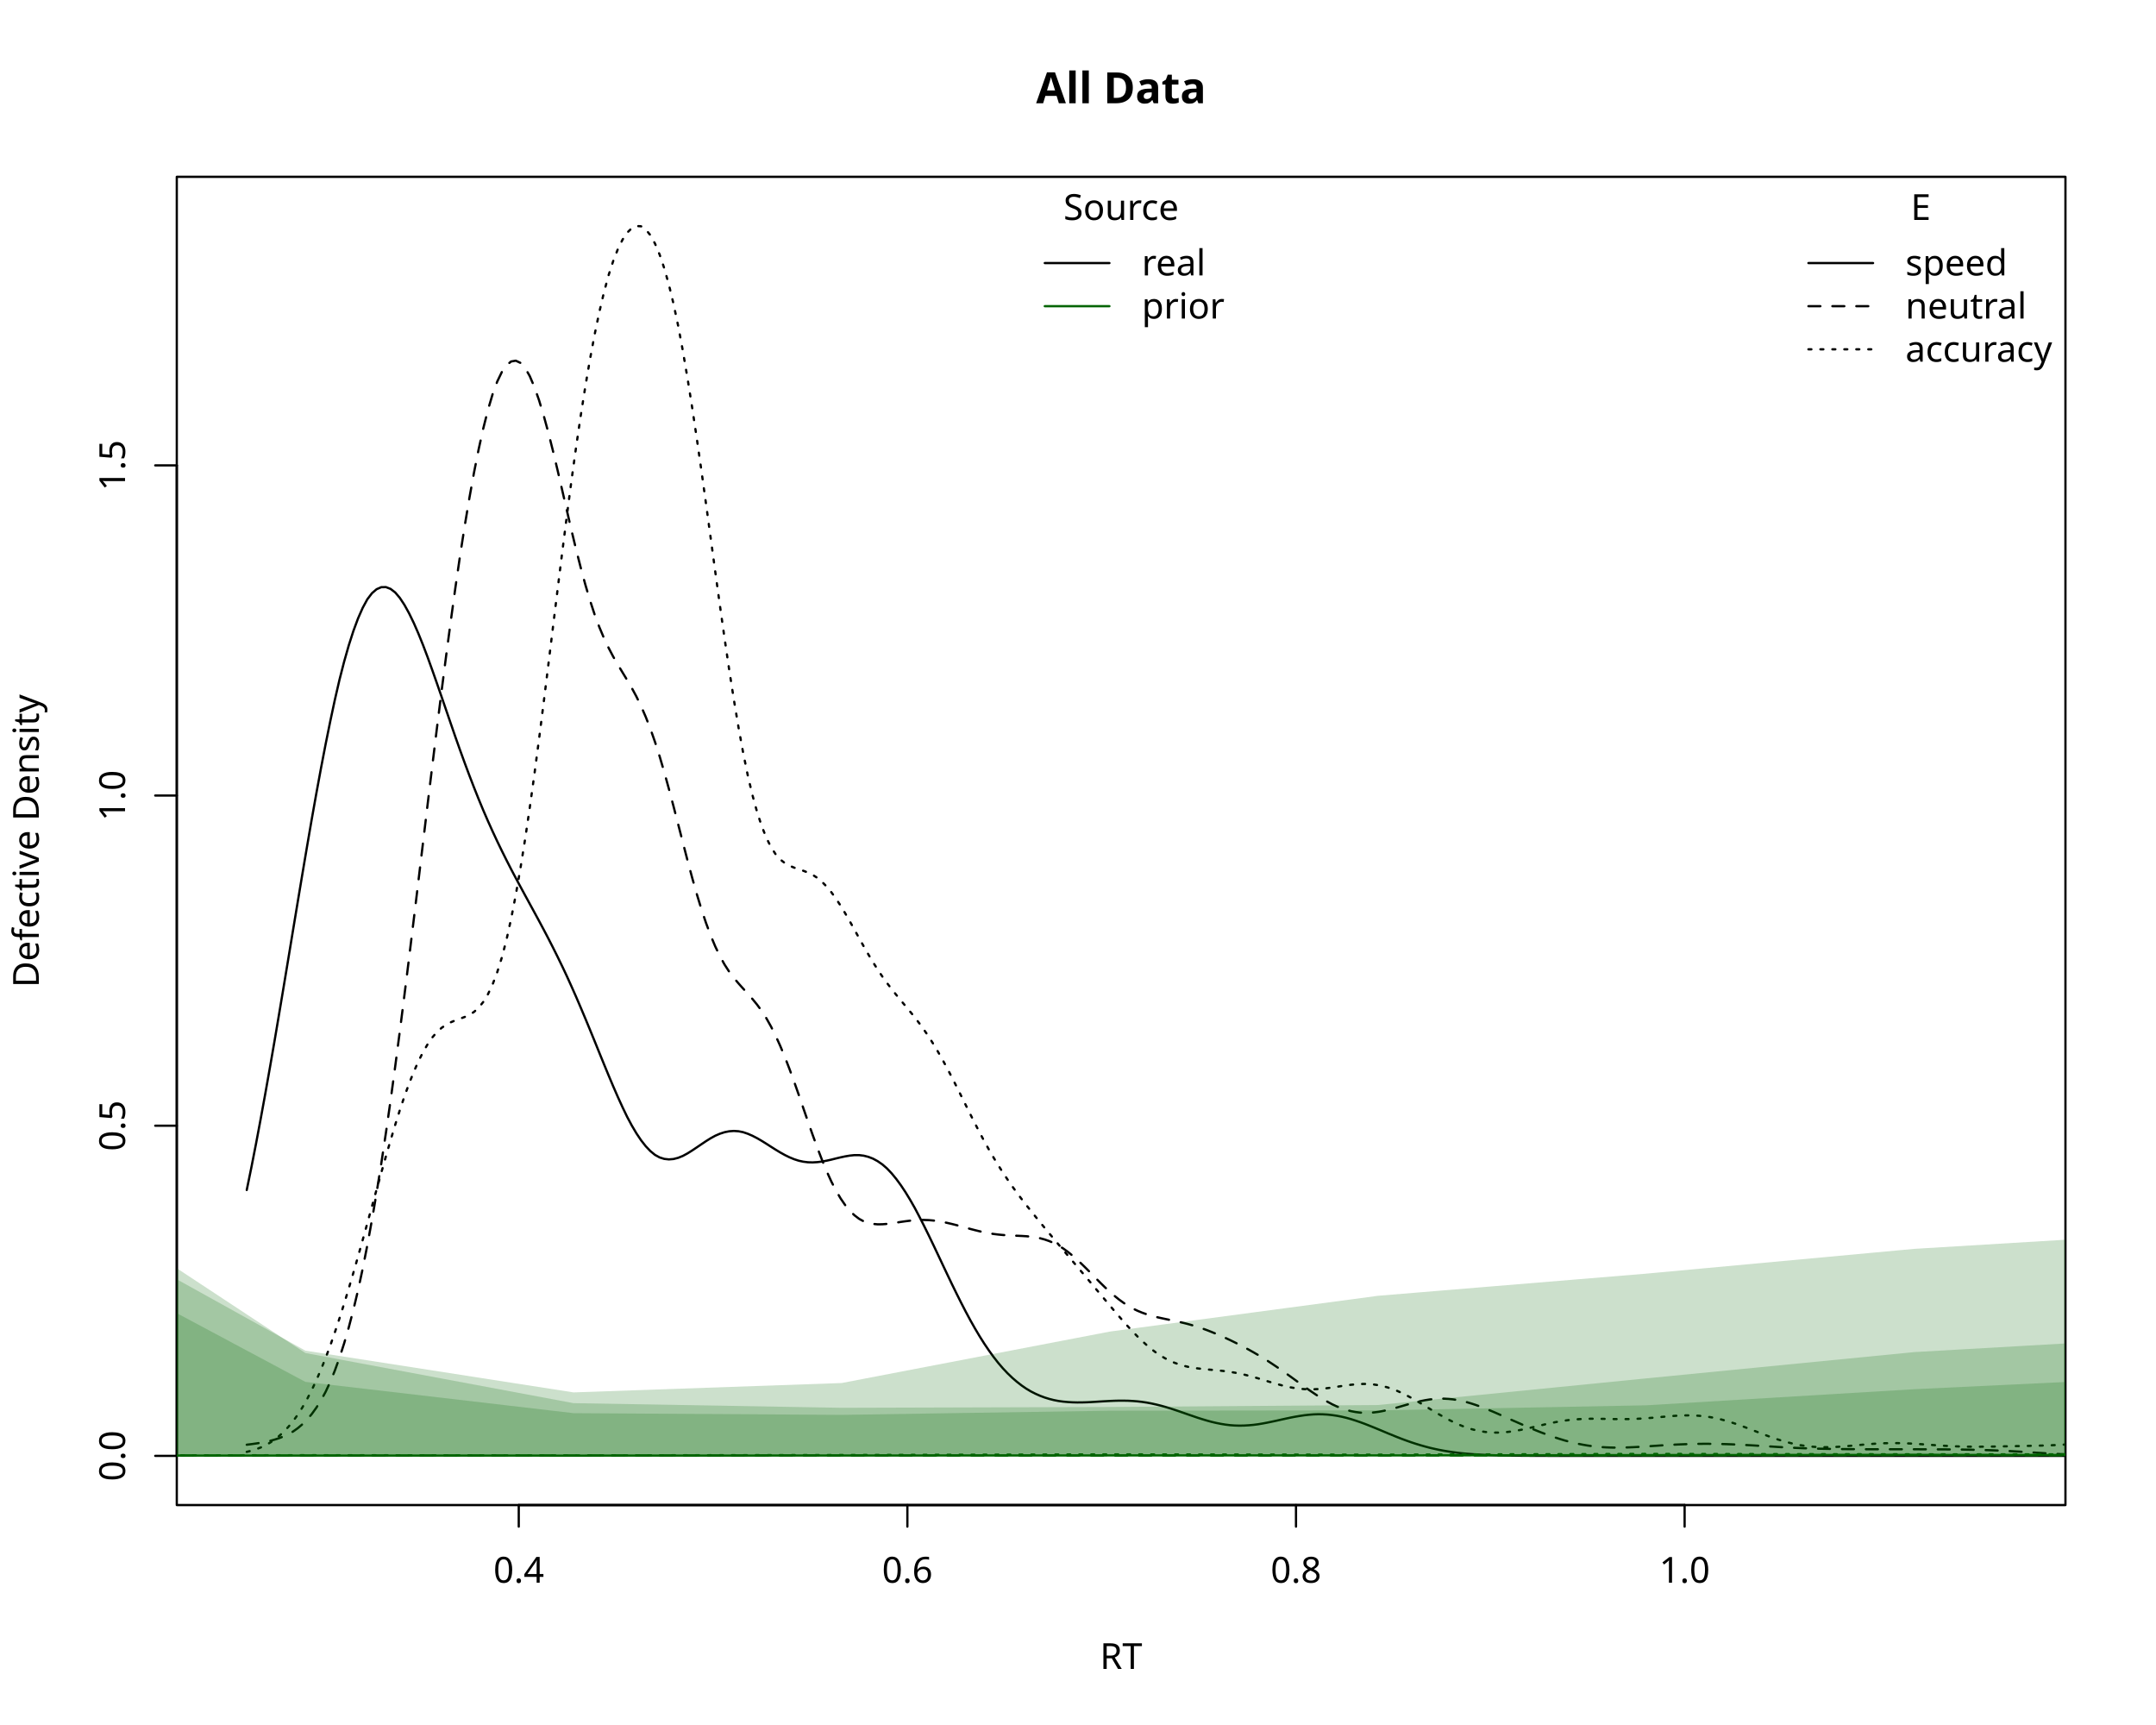
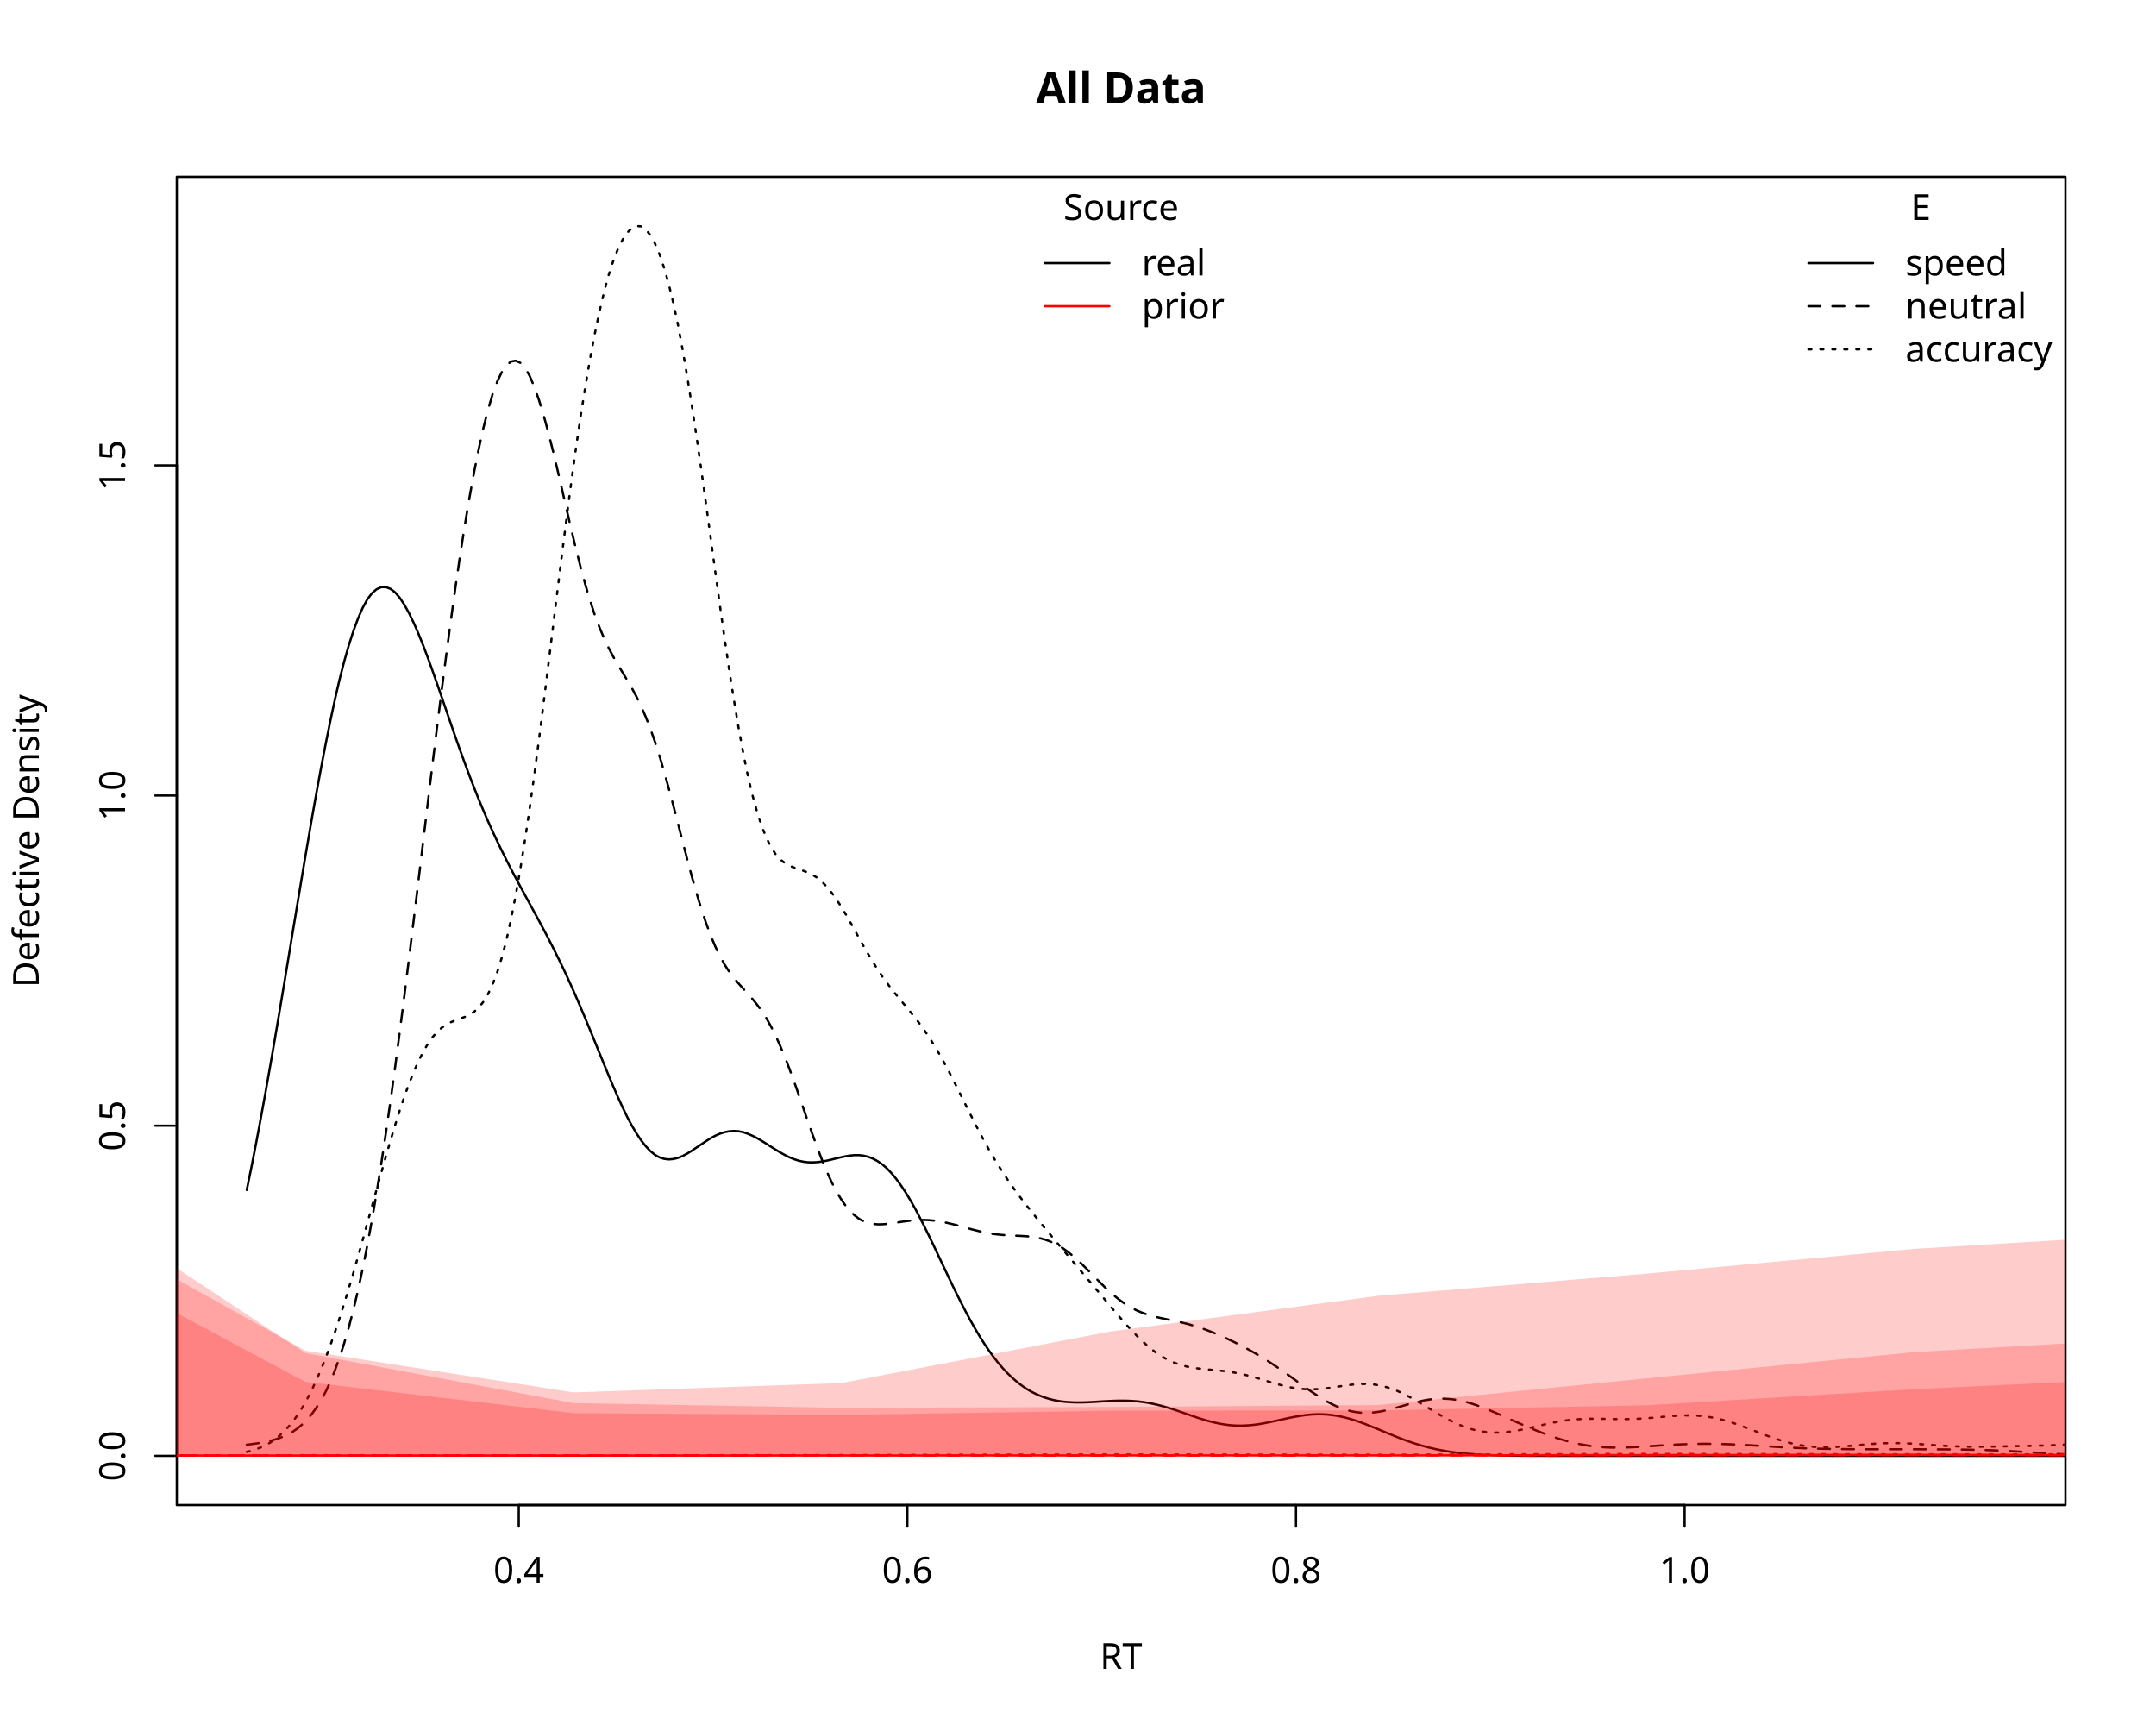
<svg xmlns="http://www.w3.org/2000/svg" class="svglite" data-engine-version="2.0" width="720.00pt" height="576.00pt" viewBox="0 0 720.00 576.00">
  <defs>
    <style type="text/css">
    .svglite line, .svglite polyline, .svglite polygon, .svglite path, .svglite rect, .svglite circle {
      fill: none;
      stroke: #000000;
      stroke-linecap: round;
      stroke-linejoin: round;
      stroke-miterlimit: 10.00;
    }
  </style>
  </defs>
  <rect width="100%" height="100%" style="stroke: none; fill: #FFFFFF;" />
  <defs>
    <clipPath id="cpMC4wMHw3MjAuMDB8MC4wMHw1NzYuMDA=">
      <rect x="0.00" y="0.00" width="720.00" height="576.00" />
    </clipPath>
  </defs>
  <g clip-path="url(#cpMC4wMHw3MjAuMDB8MC4wMHw1NzYuMDA=)">
    <line x1="173.24" y1="502.56" x2="562.58" y2="502.56" style="stroke-width: 0.75;" />
    <line x1="173.24" y1="502.56" x2="173.24" y2="509.76" style="stroke-width: 0.75;" />
    <line x1="303.02" y1="502.56" x2="303.02" y2="509.76" style="stroke-width: 0.75;" />
    <line x1="432.80" y1="502.56" x2="432.80" y2="509.76" style="stroke-width: 0.75;" />
    <line x1="562.58" y1="502.56" x2="562.58" y2="509.76" style="stroke-width: 0.75;" />
    <text x="173.24" y="528.48" text-anchor="middle" style="font-size: 12.00px; font-family: sans;" textLength="16.68px" lengthAdjust="spacingAndGlyphs">0.4</text>
    <text x="303.02" y="528.48" text-anchor="middle" style="font-size: 12.00px; font-family: sans;" textLength="16.68px" lengthAdjust="spacingAndGlyphs">0.6</text>
    <text x="432.80" y="528.48" text-anchor="middle" style="font-size: 12.00px; font-family: sans;" textLength="16.68px" lengthAdjust="spacingAndGlyphs">0.8</text>
    <text x="562.58" y="528.48" text-anchor="middle" style="font-size: 12.00px; font-family: sans;" textLength="16.68px" lengthAdjust="spacingAndGlyphs">1.0</text>
    <line x1="59.04" y1="486.13" x2="59.04" y2="155.40" style="stroke-width: 0.75;" />
    <line x1="59.04" y1="486.13" x2="51.84" y2="486.13" style="stroke-width: 0.75;" />
    <line x1="59.04" y1="375.89" x2="51.84" y2="375.89" style="stroke-width: 0.75;" />
    <line x1="59.04" y1="265.64" x2="51.84" y2="265.64" style="stroke-width: 0.75;" />
    <line x1="59.04" y1="155.40" x2="51.84" y2="155.40" style="stroke-width: 0.75;" />
    <text transform="translate(41.76,486.13) rotate(-90)" text-anchor="middle" style="font-size: 12.00px; font-family: sans;" textLength="16.68px" lengthAdjust="spacingAndGlyphs">0.0</text>
    <text transform="translate(41.76,375.89) rotate(-90)" text-anchor="middle" style="font-size: 12.00px; font-family: sans;" textLength="16.68px" lengthAdjust="spacingAndGlyphs">0.5</text>
    <text transform="translate(41.76,265.64) rotate(-90)" text-anchor="middle" style="font-size: 12.00px; font-family: sans;" textLength="16.68px" lengthAdjust="spacingAndGlyphs">1.0</text>
    <text transform="translate(41.76,155.40) rotate(-90)" text-anchor="middle" style="font-size: 12.00px; font-family: sans;" textLength="16.68px" lengthAdjust="spacingAndGlyphs">1.5</text>
    <polygon points="59.04,502.56 689.76,502.56 689.76,59.04 59.04,59.04 " style="stroke-width: 0.75; fill: none;" />
    <text x="374.40" y="34.48" text-anchor="middle" style="font-size: 14.40px; font-weight: bold; font-family: sans;" textLength="50.42px" lengthAdjust="spacingAndGlyphs">All Data</text>
    <text x="374.40" y="557.28" text-anchor="middle" style="font-size: 12.00px; font-family: sans;" textLength="16.00px" lengthAdjust="spacingAndGlyphs">RT</text>
    <text transform="translate(12.96,280.80) rotate(-90)" text-anchor="middle" style="font-size: 12.00px; font-family: sans;" textLength="93.39px" lengthAdjust="spacingAndGlyphs">Defective Density</text>
  </g>
  <defs>
    <clipPath id="cpNTkuMDR8Njg5Ljc2fDU5LjA0fDUwMi41Ng==">
      <rect x="59.04" y="59.04" width="630.72" height="443.52" />
    </clipPath>
  </defs>
  <g clip-path="url(#cpNTkuMDR8Njg5Ljc2fDU5LjA0fDUwMi41Ng==)">
    <polyline points="82.40,397.36 83.95,389.80 85.50,381.88 87.05,373.64 88.60,365.15 90.15,356.42 91.70,347.49 93.24,338.38 94.79,329.13 96.34,319.79 97.89,310.42 99.44,301.08 100.99,291.79 102.54,282.63 104.09,273.64 105.64,264.94 107.19,256.54 108.74,248.49 110.29,240.84 111.83,233.65 113.38,226.94 114.93,220.91 116.48,215.47 118.03,210.65 119.58,206.47 121.13,202.95 122.68,200.10 124.23,198.07 125.78,196.74 127.33,196.07 128.88,196.04 130.43,196.64 131.97,197.82 133.52,199.64 135.07,201.99 136.62,204.80 138.17,207.99 139.72,211.54 141.27,215.38 142.82,219.48 144.37,223.78 145.92,228.19 147.47,232.67 149.02,237.19 150.57,241.70 152.11,246.17 153.66,250.54 155.21,254.81 156.76,258.96 158.31,262.98 159.86,266.87 161.41,270.61 162.96,274.18 164.51,277.62 166.06,280.94 167.61,284.14 169.16,287.25 170.70,290.26 172.25,293.20 173.80,296.08 175.35,298.94 176.90,301.78 178.45,304.62 180.00,307.48 181.55,310.38 183.10,313.33 184.65,316.36 186.20,319.47 187.75,322.66 189.30,325.95 190.84,329.35 192.39,332.85 193.94,336.46 195.49,340.14 197.04,343.89 198.59,347.68 200.14,351.51 201.69,355.32 203.24,359.08 204.79,362.76 206.34,366.31 207.89,369.71 209.43,372.91 210.98,375.81 212.53,378.43 214.08,380.74 215.63,382.72 217.18,384.35 218.73,385.63 220.28,386.48 221.83,386.97 223.38,387.14 224.93,387.01 226.48,386.61 228.03,385.98 229.57,385.15 231.12,384.18 232.67,383.14 234.22,382.09 235.77,381.05 237.32,380.08 238.87,379.23 240.42,378.56 241.97,378.06 243.52,377.75 245.07,377.64 246.62,377.74 248.17,378.05 249.71,378.57 251.26,379.24 252.81,380.04 254.36,380.94 255.91,381.90 257.46,382.90 259.01,383.88 260.56,384.82 262.11,385.68 263.66,386.44 265.21,387.08 266.76,387.58 268.30,387.91 269.85,388.10 271.40,388.14 272.95,388.05 274.50,387.86 276.05,387.57 277.60,387.22 279.15,386.83 280.70,386.46 282.25,386.13 283.80,385.87 285.35,385.71 286.90,385.71 288.44,385.90 289.99,386.29 291.54,386.89 293.09,387.73 294.64,388.80 296.19,390.14 297.74,391.77 299.29,393.65 300.84,395.76 302.39,398.09 303.94,400.63 305.49,403.35 307.03,406.27 308.58,409.31 310.13,412.45 311.68,415.67 313.23,418.94 314.78,422.23 316.33,425.51 317.88,428.75 319.43,431.92 320.98,435.02 322.53,438.02 324.08,440.91 325.63,443.65 327.17,446.24 328.72,448.69 330.27,450.98 331.82,453.12 333.37,455.10 334.92,456.91 336.47,458.55 338.02,460.04 339.57,461.38 341.12,462.59 342.67,463.66 344.22,464.59 345.77,465.38 347.31,466.06 348.86,466.64 350.41,467.12 351.96,467.51 353.51,467.81 355.06,468.02 356.61,468.16 358.16,468.25 359.71,468.29 361.26,468.28 362.81,468.24 364.36,468.17 365.90,468.08 367.45,467.98 369.00,467.89 370.55,467.81 372.10,467.74 373.65,467.70 375.20,467.70 376.75,467.73 378.30,467.81 379.85,467.93 381.40,468.11 382.95,468.34 384.50,468.63 386.04,468.97 387.59,469.35 389.14,469.78 390.69,470.25 392.24,470.75 393.79,471.27 395.34,471.81 396.89,472.35 398.44,472.88 399.99,473.41 401.54,473.90 403.09,474.36 404.63,474.78 406.18,475.14 407.73,475.45 409.28,475.70 410.83,475.89 412.38,476.00 413.93,476.04 415.48,476.01 417.03,475.92 418.58,475.78 420.13,475.58 421.68,475.32 423.23,475.03 424.77,474.71 426.32,474.38 427.87,474.03 429.42,473.69 430.97,473.36 432.52,473.06 434.07,472.80 435.62,472.57 437.17,472.40 438.72,472.28 440.27,472.23 441.82,472.26 443.37,472.35 444.91,472.52 446.46,472.75 448.01,473.05 449.56,473.42 451.11,473.85 452.66,474.34 454.21,474.87 455.76,475.44 457.31,476.05 458.86,476.67 460.41,477.31 461.96,477.96 463.50,478.61 465.05,479.24 466.60,479.87 468.15,480.47 469.70,481.04 471.25,481.59 472.80,482.10 474.35,482.57 475.90,483.01 477.45,483.42 479.00,483.78 480.55,484.11 482.10,484.40 483.64,484.66 485.19,484.89 486.74,485.10 488.29,485.27 489.84,485.42 491.39,485.54 492.94,485.65 494.49,485.74 496.04,485.82 497.59,485.88 499.14,485.93 500.69,485.97 502.23,486.01 503.78,486.04 505.33,486.06 506.88,486.08 508.43,486.09 509.98,486.10 511.53,486.11 513.08,486.11 514.63,486.12 516.18,486.12 517.73,486.13 519.28,486.13 520.83,486.13 522.37,486.13 523.92,486.13 525.47,486.13 527.02,486.13 528.57,486.13 530.12,486.13 531.67,486.13 533.22,486.13 534.77,486.13 536.32,486.13 537.87,486.13 539.42,486.13 540.97,486.13 542.51,486.13 544.06,486.13 545.61,486.13 547.16,486.13 548.71,486.13 550.26,486.13 551.81,486.13 553.36,486.13 554.91,486.13 556.46,486.13 558.01,486.13 559.56,486.13 561.10,486.13 562.65,486.13 564.20,486.13 565.75,486.13 567.30,486.13 568.85,486.13 570.40,486.13 571.95,486.13 573.50,486.13 575.05,486.13 576.60,486.13 578.15,486.13 579.70,486.13 581.24,486.13 582.79,486.13 584.34,486.13 585.89,486.13 587.44,486.13 588.99,486.13 590.54,486.13 592.09,486.13 593.64,486.13 595.19,486.13 596.74,486.13 598.29,486.13 599.83,486.13 601.38,486.13 602.93,486.13 604.48,486.13 606.03,486.13 607.58,486.13 609.13,486.13 610.68,486.13 612.23,486.13 613.78,486.13 615.33,486.13 616.88,486.13 618.43,486.13 619.97,486.13 621.52,486.13 623.07,486.13 624.62,486.13 626.17,486.13 627.72,486.13 629.27,486.13 630.82,486.13 632.37,486.13 633.92,486.13 635.47,486.13 637.02,486.13 638.57,486.13 640.11,486.13 641.66,486.13 643.21,486.13 644.76,486.13 646.31,486.13 647.86,486.13 649.41,486.13 650.96,486.13 652.51,486.13 654.06,486.13 655.61,486.13 657.16,486.13 658.70,486.13 660.25,486.13 661.80,486.13 663.35,486.13 664.90,486.13 666.45,486.13 668.00,486.13 669.55,486.13 671.10,486.13 672.65,486.13 674.20,486.13 675.75,486.13 677.30,486.13 678.84,486.13 680.39,486.13 681.94,486.13 683.49,486.13 685.04,486.13 686.59,486.13 688.14,486.13 689.69,486.13 691.24,486.13 692.79,486.13 694.34,486.13 695.89,486.13 697.43,486.13 698.98,486.13 700.53,486.13 702.08,486.13 703.63,486.13 705.18,486.13 706.73,486.13 708.28,486.13 709.83,486.13 711.38,486.13 712.93,486.13 714.48,486.13 716.03,486.13 717.57,486.13 719.12,486.13 720.67,486.13 722.22,486.13 723.77,486.13 725.32,486.13 726.87,486.13 728.42,486.13 729.97,486.13 731.52,486.13 733.07,486.13 734.62,486.13 736.17,486.13 737.71,486.13 739.26,486.13 740.81,486.13 742.36,486.13 743.91,486.13 745.46,486.13 747.01,486.13 748.56,486.13 750.11,486.13 751.66,486.13 753.21,486.13 754.76,486.13 756.30,486.13 757.85,486.13 759.40,486.13 760.95,486.13 762.50,486.13 764.05,486.13 765.60,486.13 767.15,486.13 768.70,486.13 770.25,486.13 771.80,486.13 773.35,486.13 774.90,486.13 776.44,486.13 777.99,486.13 779.54,486.13 781.09,486.13 782.64,486.13 784.19,486.13 785.74,486.13 787.29,486.13 788.84,486.13 790.39,486.13 791.94,486.13 793.49,486.13 795.03,486.13 796.58,486.13 798.13,486.13 799.68,486.13 801.23,486.13 802.78,486.13 804.33,486.13 805.88,486.13 807.43,486.13 808.98,486.13 810.53,486.13 812.08,486.13 813.63,486.13 815.17,486.13 816.72,486.13 818.27,486.13 819.82,486.13 821.37,486.13 822.92,486.13 824.47,486.13 826.02,486.13 827.57,486.13 829.12,486.13 830.67,486.13 832.22,486.13 833.77,486.13 835.31,486.13 836.86,486.13 838.41,486.13 839.96,486.13 841.51,486.13 843.06,486.13 844.61,486.13 846.16,486.13 847.71,486.13 849.26,486.13 850.81,486.13 852.36,486.13 853.90,486.13 855.45,486.13 857.00,486.13 858.55,486.13 860.10,486.13 861.65,486.13 863.20,486.13 864.75,486.13 866.30,486.13 867.85,486.13 869.40,486.13 870.95,486.13 872.50,486.13 874.04,486.13 " style="stroke-width: 0.75;" />
    <polyline points="82.40,482.41 83.95,482.22 85.50,482.00 87.05,481.76 88.60,481.47 90.15,481.13 91.70,480.71 93.24,480.21 94.79,479.61 96.34,478.87 97.89,477.99 99.44,476.89 100.99,475.58 102.54,474.02 104.09,472.20 105.64,470.06 107.19,467.59 108.74,464.75 110.29,461.42 111.83,457.63 113.38,453.35 114.93,448.55 116.48,443.20 118.03,437.28 119.58,430.77 121.13,423.58 122.68,415.72 124.23,407.25 125.78,398.17 127.33,388.49 128.88,378.25 130.43,367.47 131.97,356.15 133.52,344.37 135.07,332.21 136.62,319.77 138.17,307.09 139.72,294.26 141.27,281.36 142.82,268.45 144.37,255.66 145.92,243.06 147.47,230.73 149.02,218.73 150.57,207.13 152.11,196.00 153.66,185.39 155.21,175.49 156.76,166.25 158.31,157.73 159.86,149.96 161.41,142.98 162.96,136.85 164.51,131.60 166.06,127.39 167.61,124.18 169.16,121.95 170.70,120.70 172.25,120.44 173.80,121.17 175.35,122.85 176.90,125.56 178.45,129.19 180.00,133.60 181.55,138.70 183.10,144.37 184.65,150.51 186.20,156.99 187.75,163.69 189.30,170.43 190.84,177.06 192.39,183.48 193.94,189.57 195.49,195.27 197.04,200.50 198.59,205.24 200.14,209.38 201.69,213.06 203.24,216.33 204.79,219.27 206.34,221.97 207.89,224.53 209.43,227.06 210.98,229.71 212.53,232.59 214.08,235.78 215.63,239.34 217.18,243.31 218.73,247.72 220.28,252.55 221.83,257.82 223.38,263.43 224.93,269.27 226.48,275.25 228.03,281.26 229.57,287.20 231.12,292.98 232.67,298.46 234.22,303.53 235.77,308.17 237.32,312.34 238.87,316.05 240.42,319.28 241.97,322.08 243.52,324.48 245.07,326.53 246.62,328.37 248.17,330.10 249.71,331.79 251.26,333.55 252.81,335.44 254.36,337.54 255.91,339.98 257.46,342.73 259.01,345.82 260.56,349.24 262.11,352.97 263.66,356.98 265.21,361.21 266.76,365.62 268.30,370.11 269.85,374.59 271.40,378.99 272.95,383.24 274.50,387.28 276.05,391.05 277.60,394.47 279.15,397.49 280.70,400.14 282.25,402.40 283.80,404.29 285.35,405.80 286.90,406.98 288.44,407.83 289.99,408.37 291.54,408.68 293.09,408.82 294.64,408.80 296.19,408.68 297.74,408.49 299.29,408.26 300.84,408.01 302.39,407.79 303.94,407.60 305.49,407.46 307.03,407.37 308.58,407.36 310.13,407.41 311.68,407.55 313.23,407.75 314.78,408.02 316.33,408.34 317.88,408.70 319.43,409.09 320.98,409.51 322.53,409.94 324.08,410.37 325.63,410.77 327.17,411.15 328.72,411.49 330.27,411.79 331.82,412.04 333.37,412.23 334.92,412.38 336.47,412.48 338.02,412.56 339.57,412.63 341.12,412.70 342.67,412.79 344.22,412.93 345.77,413.15 347.31,413.46 348.86,413.88 350.41,414.42 351.96,415.10 353.51,415.92 355.06,416.88 356.61,418.01 358.16,419.26 359.71,420.63 361.26,422.09 362.81,423.61 364.36,425.18 365.90,426.76 367.45,428.32 369.00,429.84 370.55,431.28 372.10,432.64 373.65,433.89 375.20,435.02 376.75,436.04 378.30,436.92 379.85,437.67 381.40,438.31 382.95,438.86 384.50,439.33 386.04,439.74 387.59,440.09 389.14,440.42 390.69,440.74 392.24,441.06 393.79,441.40 395.34,441.76 396.89,442.16 398.44,442.60 399.99,443.07 401.54,443.60 403.09,444.16 404.63,444.77 406.18,445.40 407.73,446.07 409.28,446.77 410.83,447.49 412.38,448.25 413.93,449.03 415.48,449.84 417.03,450.67 418.58,451.54 420.13,452.44 421.68,453.37 423.23,454.34 424.77,455.35 426.32,456.39 427.87,457.45 429.42,458.55 430.97,459.66 432.52,460.79 434.07,461.92 435.62,463.04 437.17,464.14 438.72,465.20 440.27,466.23 441.82,467.19 443.37,468.09 444.91,468.92 446.46,469.64 448.01,470.26 449.56,470.78 451.11,471.19 452.66,471.49 454.21,471.69 455.76,471.78 457.31,471.75 458.86,471.62 460.41,471.42 461.96,471.13 463.50,470.79 465.05,470.40 466.60,469.97 468.15,469.52 469.70,469.07 471.25,468.64 472.80,468.23 474.35,467.87 475.90,467.55 477.45,467.30 479.00,467.13 480.55,467.04 482.10,467.03 483.64,467.11 485.19,467.26 486.74,467.50 488.29,467.81 489.84,468.20 491.39,468.66 492.94,469.17 494.49,469.73 496.04,470.33 497.59,470.96 499.14,471.61 500.69,472.29 502.23,472.98 503.78,473.67 505.33,474.36 506.88,475.04 508.43,475.72 509.98,476.39 511.53,477.04 513.08,477.68 514.63,478.29 516.18,478.87 517.73,479.44 519.28,479.97 520.83,480.47 522.37,480.94 523.92,481.37 525.47,481.75 527.02,482.10 528.57,482.40 530.12,482.67 531.67,482.89 533.22,483.07 534.77,483.20 536.32,483.29 537.87,483.35 539.42,483.38 540.97,483.37 542.51,483.35 544.06,483.29 545.61,483.22 547.16,483.14 548.71,483.04 550.26,482.94 551.81,482.84 553.36,482.74 554.91,482.63 556.46,482.54 558.01,482.45 559.56,482.37 561.10,482.30 562.65,482.24 564.20,482.19 565.75,482.15 567.30,482.12 568.85,482.11 570.40,482.11 571.95,482.12 573.50,482.15 575.05,482.18 576.60,482.22 578.15,482.28 579.70,482.34 581.24,482.42 582.79,482.50 584.34,482.58 585.89,482.67 587.44,482.77 588.99,482.86 590.54,482.96 592.09,483.05 593.64,483.15 595.19,483.24 596.74,483.32 598.29,483.40 599.83,483.47 601.38,483.54 602.93,483.60 604.48,483.65 606.03,483.70 607.58,483.74 609.13,483.77 610.68,483.80 612.23,483.83 613.78,483.85 615.33,483.86 616.88,483.88 618.43,483.89 619.97,483.90 621.52,483.91 623.07,483.92 624.62,483.92 626.17,483.92 627.72,483.93 629.27,483.93 630.82,483.93 632.37,483.93 633.92,483.93 635.47,483.93 637.02,483.93 638.57,483.93 640.11,483.93 641.66,483.94 643.21,483.94 644.76,483.95 646.31,483.95 647.86,483.96 649.41,483.97 650.96,483.98 652.51,484.00 654.06,484.01 655.61,484.03 657.16,484.06 658.70,484.09 660.25,484.12 661.80,484.16 663.35,484.21 664.90,484.26 666.45,484.32 668.00,484.38 669.55,484.45 671.10,484.53 672.65,484.62 674.20,484.71 675.75,484.80 677.30,484.90 678.84,485.00 680.39,485.10 681.94,485.19 683.49,485.29 685.04,485.38 686.59,485.47 688.14,485.55 689.69,485.63 691.24,485.69 692.79,485.76 694.34,485.81 695.89,485.86 697.43,485.90 698.98,485.93 700.53,485.95 702.08,485.97 703.63,485.98 705.18,485.99 706.73,485.99 708.28,485.98 709.83,485.96 711.38,485.94 712.93,485.91 714.48,485.87 716.03,485.82 717.57,485.77 719.12,485.71 720.67,485.65 722.22,485.58 723.77,485.51 725.32,485.43 726.87,485.34 728.42,485.26 729.97,485.18 731.52,485.09 733.07,485.02 734.62,484.94 736.17,484.87 737.71,484.82 739.26,484.77 740.81,484.74 742.36,484.71 743.91,484.70 745.46,484.71 747.01,484.72 748.56,484.75 750.11,484.80 751.66,484.85 753.21,484.91 754.76,484.98 756.30,485.06 757.85,485.14 759.40,485.22 760.95,485.31 762.50,485.39 764.05,485.47 765.60,485.55 767.15,485.62 768.70,485.69 770.25,485.75 771.80,485.81 773.35,485.86 774.90,485.91 776.44,485.95 777.99,485.98 779.54,486.01 781.09,486.03 782.64,486.05 784.19,486.07 785.74,486.08 787.29,486.09 788.84,486.10 790.39,486.11 791.94,486.11 793.49,486.12 795.03,486.12 796.58,486.12 798.13,486.12 799.68,486.12 801.23,486.11 802.78,486.11 804.33,486.10 805.88,486.09 807.43,486.08 808.98,486.06 810.53,486.04 812.08,486.02 813.63,486.00 815.17,485.96 816.72,485.93 818.27,485.88 819.82,485.84 821.37,485.78 822.92,485.72 824.47,485.66 826.02,485.59 827.57,485.51 829.12,485.43 830.67,485.35 832.22,485.26 833.77,485.18 835.31,485.09 836.86,485.02 838.41,484.94 839.96,484.88 841.51,484.82 843.06,484.77 844.61,484.74 846.16,484.71 847.71,484.70 849.26,484.71 850.81,484.72 852.36,484.75 853.90,484.79 855.45,484.85 857.00,484.91 858.55,484.98 860.10,485.06 861.65,485.14 863.20,485.22 864.75,485.30 866.30,485.39 867.85,485.47 869.40,485.55 870.95,485.62 872.50,485.69 874.04,485.75 " style="stroke-width: 0.75; stroke-dasharray: 4.00,4.00;" />
    <polyline points="82.40,484.80 83.95,484.41 85.50,483.93 87.05,483.34 88.60,482.63 90.15,481.75 91.70,480.71 93.24,479.48 94.79,478.05 96.34,476.40 97.89,474.52 99.44,472.38 100.99,469.94 102.54,467.21 104.09,464.19 105.64,460.89 107.19,457.30 108.74,453.44 110.29,449.30 111.83,444.88 113.38,440.19 114.93,435.29 116.48,430.19 118.03,424.93 119.58,419.52 121.13,414.00 122.68,408.41 124.23,402.77 125.78,397.15 127.33,391.58 128.88,386.10 130.43,380.77 131.97,375.62 133.52,370.69 135.07,366.08 136.62,361.81 138.17,357.92 139.72,354.41 141.27,351.32 142.82,348.66 144.37,346.42 145.92,344.60 147.47,343.22 149.02,342.15 150.57,341.34 152.11,340.70 153.66,340.14 155.21,339.57 156.76,338.87 158.31,337.88 159.86,336.47 161.41,334.53 162.96,331.97 164.51,328.69 166.06,324.60 167.61,319.65 169.16,313.72 170.70,306.72 172.25,298.79 173.80,289.95 175.35,280.26 176.90,269.79 178.45,258.63 180.00,246.90 181.55,234.66 183.10,222.15 184.65,209.52 186.20,196.90 187.75,184.44 189.30,172.26 190.84,160.48 192.39,149.28 193.94,138.76 195.49,128.95 197.04,119.90 198.59,111.65 200.14,104.22 201.69,97.63 203.24,91.89 204.79,87.13 206.34,83.18 207.89,80.04 209.43,77.71 210.98,76.19 212.53,75.47 214.08,75.56 215.63,76.59 217.18,78.52 218.73,81.32 220.28,85.00 221.83,89.59 223.38,95.09 224.93,101.49 226.48,108.83 228.03,117.11 229.57,126.16 231.12,135.89 232.67,146.22 234.22,157.03 235.77,168.18 237.32,179.55 238.87,190.96 240.42,202.21 241.97,213.15 243.52,223.66 245.07,233.59 246.62,242.85 248.17,251.32 249.71,258.86 251.26,265.42 252.81,271.06 254.36,275.81 255.91,279.71 257.46,282.82 259.01,285.22 260.56,286.99 262.11,288.20 263.66,289.07 265.21,289.72 266.76,290.25 268.30,290.77 269.85,291.37 271.40,292.13 272.95,293.14 274.50,294.44 276.05,296.03 277.60,297.89 279.15,300.03 280.70,302.39 282.25,304.95 283.80,307.65 285.35,310.44 286.90,313.24 288.44,316.00 289.99,318.69 291.54,321.28 293.09,323.73 294.64,326.05 296.19,328.20 297.74,330.23 299.29,332.18 300.84,334.06 302.39,335.92 303.94,337.79 305.49,339.71 307.03,341.72 308.58,343.86 310.13,346.14 311.68,348.58 313.23,351.16 314.78,353.89 316.33,356.75 317.88,359.73 319.43,362.79 320.98,365.91 322.53,369.03 324.08,372.14 325.63,375.20 327.17,378.20 328.72,381.10 330.27,383.89 331.82,386.55 333.37,389.10 334.92,391.53 336.47,393.86 338.02,396.09 339.57,398.24 341.12,400.31 342.67,402.31 344.22,404.27 345.77,406.20 347.31,408.10 348.86,409.99 350.41,411.85 351.96,413.71 353.51,415.56 355.06,417.40 356.61,419.24 358.16,421.08 359.71,422.92 361.26,424.75 362.81,426.59 364.36,428.44 365.90,430.29 367.45,432.14 369.00,433.99 370.55,435.84 372.10,437.67 373.65,439.49 375.20,441.27 376.75,442.99 378.30,444.66 379.85,446.25 381.40,447.75 382.95,449.16 384.50,450.46 386.04,451.64 387.59,452.68 389.14,453.59 390.69,454.38 392.24,455.05 393.79,455.60 395.34,456.06 396.89,456.43 398.44,456.71 399.99,456.93 401.54,457.11 403.09,457.26 404.63,457.40 406.18,457.55 407.73,457.70 409.28,457.88 410.83,458.10 412.38,458.35 413.93,458.65 415.48,459.00 417.03,459.38 418.58,459.80 420.13,460.24 421.68,460.71 423.23,461.19 424.77,461.66 426.32,462.11 427.87,462.53 429.42,462.91 430.97,463.25 432.52,463.52 434.07,463.72 435.62,463.85 437.17,463.90 438.72,463.89 440.27,463.82 441.82,463.69 443.37,463.51 444.91,463.30 446.46,463.06 448.01,462.82 449.56,462.60 451.11,462.40 452.66,462.25 454.21,462.14 455.76,462.11 457.31,462.17 458.86,462.31 460.41,462.55 461.96,462.88 463.50,463.31 465.05,463.83 466.60,464.43 468.15,465.14 469.70,465.91 471.25,466.74 472.80,467.62 474.35,468.53 475.90,469.46 477.45,470.41 479.00,471.35 480.55,472.26 482.10,473.14 483.64,473.98 485.19,474.76 486.74,475.49 488.29,476.14 489.84,476.72 491.39,477.20 492.94,477.60 494.49,477.91 496.04,478.15 497.59,478.30 499.14,478.36 500.69,478.36 502.23,478.27 503.78,478.11 505.33,477.90 506.88,477.64 508.43,477.34 509.98,477.01 511.53,476.65 513.08,476.29 514.63,475.92 516.18,475.56 517.73,475.22 519.28,474.91 520.83,474.63 522.37,474.38 523.92,474.17 525.47,474.01 527.02,473.89 528.57,473.80 530.12,473.75 531.67,473.73 533.22,473.74 534.77,473.76 536.32,473.79 537.87,473.82 539.42,473.85 540.97,473.86 542.51,473.86 544.06,473.84 545.61,473.80 547.16,473.73 548.71,473.64 550.26,473.53 551.81,473.41 553.36,473.27 554.91,473.13 556.46,472.99 558.01,472.86 559.56,472.75 561.10,472.67 562.65,472.62 564.20,472.61 565.75,472.65 567.30,472.74 568.85,472.88 570.40,473.08 571.95,473.34 573.50,473.66 575.05,474.04 576.60,474.47 578.15,474.94 579.70,475.45 581.24,476.00 582.79,476.58 584.34,477.17 585.89,477.77 587.44,478.37 588.99,478.97 590.54,479.55 592.09,480.10 593.64,480.63 595.19,481.11 596.74,481.55 598.29,481.94 599.83,482.29 601.38,482.58 602.93,482.82 604.48,483.00 606.03,483.13 607.58,483.21 609.13,483.24 610.68,483.23 612.23,483.18 613.78,483.11 615.33,483.00 616.88,482.87 618.43,482.73 619.97,482.59 621.52,482.45 623.07,482.31 624.62,482.18 626.17,482.07 627.72,481.98 629.27,481.92 630.82,481.88 632.37,481.87 633.92,481.88 635.47,481.91 637.02,481.97 638.57,482.04 640.11,482.13 641.66,482.24 643.21,482.34 644.76,482.46 646.31,482.57 647.86,482.67 649.41,482.77 650.96,482.85 652.51,482.93 654.06,482.98 655.61,483.03 657.16,483.06 658.70,483.07 660.25,483.08 661.80,483.07 663.35,483.06 664.90,483.03 666.45,483.01 668.00,482.98 669.55,482.95 671.10,482.92 672.65,482.89 674.20,482.86 675.75,482.83 677.30,482.80 678.84,482.76 680.39,482.73 681.94,482.69 683.49,482.64 685.04,482.59 686.59,482.52 688.14,482.44 689.69,482.35 691.24,482.25 692.79,482.13 694.34,482.01 695.89,481.88 697.43,481.74 698.98,481.59 700.53,481.44 702.08,481.30 703.63,481.15 705.18,481.02 706.73,480.89 708.28,480.77 709.83,480.67 711.38,480.59 712.93,480.52 714.48,480.47 716.03,480.44 717.57,480.44 719.12,480.45 720.67,480.49 722.22,480.55 723.77,480.64 725.32,480.75 726.87,480.88 728.42,481.03 729.97,481.20 731.52,481.39 733.07,481.59 734.62,481.81 736.17,482.03 737.71,482.26 739.26,482.49 740.81,482.72 742.36,482.95 743.91,483.16 745.46,483.36 747.01,483.55 748.56,483.72 750.11,483.87 751.66,484.00 753.21,484.11 754.76,484.19 756.30,484.26 757.85,484.32 759.40,484.36 760.95,484.39 762.50,484.42 764.05,484.44 765.60,484.45 767.15,484.47 768.70,484.50 770.25,484.53 771.80,484.56 773.35,484.60 774.90,484.65 776.44,484.71 777.99,484.78 779.54,484.85 781.09,484.92 782.64,484.99 784.19,485.06 785.74,485.13 787.29,485.20 788.84,485.25 790.39,485.30 791.94,485.33 793.49,485.35 795.03,485.35 796.58,485.34 798.13,485.31 799.68,485.27 801.23,485.21 802.78,485.13 804.33,485.04 805.88,484.93 807.43,484.81 808.98,484.69 810.53,484.55 812.08,484.41 813.63,484.27 815.17,484.14 816.72,484.00 818.27,483.88 819.82,483.76 821.37,483.66 822.92,483.57 824.47,483.50 826.02,483.45 827.57,483.42 829.12,483.42 830.67,483.43 832.22,483.46 833.77,483.50 835.31,483.57 836.86,483.65 838.41,483.74 839.96,483.84 841.51,483.94 843.06,484.05 844.61,484.16 846.16,484.26 847.71,484.35 849.26,484.43 850.81,484.51 852.36,484.57 853.90,484.61 855.45,484.65 857.00,484.67 858.55,484.68 860.10,484.68 861.65,484.67 863.20,484.65 864.75,484.63 866.30,484.61 867.85,484.60 869.40,484.58 870.95,484.58 872.50,484.58 874.04,484.59 " style="stroke-width: 0.75; stroke-dasharray: 1.00,3.00;" />
-     <polyline points="12.43,486.05 101.98,486.03 191.53,486.05 281.08,486.02 370.63,485.99 460.18,485.99 549.73,485.88 639.28,485.81 728.84,485.91 818.39,485.93 907.94,485.99 997.49,485.96 1087.04,485.94 1176.59,485.91 1266.14,485.88 1355.69,485.85 1445.24,485.81 1534.80,485.77 1624.35,485.72 1713.90,485.67 1803.45,485.62 1893.00,485.55 1982.55,485.56 2072.10,485.55 2161.65,485.60 2251.20,485.72 2340.76,485.72 2430.31,485.66 2519.86,485.60 2609.41,485.52 2698.96,485.58 2788.51,485.52 2878.06,485.46 2967.61,485.40 3057.16,485.33 3146.72,485.26 3236.27,485.44 3325.82,485.60 3415.37,485.72 3504.92,485.79 3594.47,485.84 3600.00,485.84 " style="stroke-width: 0.75; stroke: #006400;" />
-     <polygon points="12.43,486.13 101.98,486.13 191.53,486.13 281.08,486.13 370.63,486.13 460.18,486.13 549.73,486.13 639.28,486.13 728.84,486.13 818.39,486.13 907.94,486.13 997.49,486.13 1087.04,486.13 1176.59,486.13 1266.14,486.13 1355.69,486.13 1445.24,486.13 1534.80,486.13 1624.35,486.13 1713.90,486.13 1803.45,486.13 1893.00,486.13 1982.55,486.13 2072.10,486.13 2161.65,486.13 2251.20,486.13 2340.76,486.13 2430.31,486.13 2519.86,486.13 2609.41,486.13 2698.96,486.13 2788.51,486.13 2878.06,486.13 2967.61,486.13 3057.16,486.13 3146.72,486.13 3236.27,486.13 3325.82,486.13 3415.37,486.13 3504.92,486.13 3594.47,486.13 3600.00,486.13 3600.00,438.93 3594.47,438.75 3504.92,433.35 3415.37,427.91 3325.82,422.56 3236.27,417.39 3146.72,412.48 3057.16,407.92 2967.61,406.20 2878.06,405.74 2788.51,406.12 2698.96,406.90 2609.41,407.60 2519.86,407.84 2430.31,407.17 2340.76,405.37 2251.20,402.44 2161.65,398.66 2072.10,394.82 1982.55,397.39 1893.00,401.83 1803.45,408.54 1713.90,417.39 1624.35,427.54 1534.80,437.33 1445.24,444.78 1355.69,451.27 1266.14,455.80 1176.59,458.19 1087.04,458.92 997.49,458.78 907.94,458.42 818.39,458.46 728.84,459.60 639.28,463.87 549.73,469.25 460.18,470.94 370.63,471.05 281.08,472.44 191.53,471.87 101.98,461.42 12.43,413.56 " style="stroke-width: 0.75; stroke: none; fill: #006400; fill-opacity: 0.20;" />
-     <polyline points="12.43,485.96 101.98,486.04 191.53,486.01 281.08,485.98 370.63,486.03 460.18,486.00 549.73,485.93 639.28,485.87 728.84,485.93 818.39,485.90 907.94,485.87 997.49,485.93 1087.04,485.97 1176.59,485.90 1266.14,485.77 1355.69,485.97 1445.24,485.99 1534.80,486.03 1624.35,486.02 1713.90,486.01 1803.45,485.99 1893.00,485.97 1982.55,485.95 2072.10,485.96 2161.65,485.90 2251.20,485.91 2340.76,485.91 2430.31,485.88 2519.86,485.85 2609.41,485.82 2698.96,485.78 2788.51,485.74 2878.06,485.70 2967.61,485.65 3057.16,485.60 3146.72,485.54 3236.27,485.48 3325.82,485.41 3415.37,485.34 3504.92,485.26 3594.47,485.17 3600.00,485.16 " style="stroke-width: 0.75; stroke: #006400; stroke-dasharray: 4.00,4.00;" />
-     <polygon points="12.43,486.13 101.98,486.13 191.53,486.13 281.08,486.13 370.63,486.13 460.18,486.13 549.73,486.13 639.28,486.13 728.84,486.13 818.39,486.13 907.94,486.13 997.49,486.13 1087.04,486.13 1176.59,486.13 1266.14,486.13 1355.69,486.13 1445.24,486.13 1534.80,486.13 1624.35,486.13 1713.90,486.13 1803.45,486.13 1893.00,486.13 1982.55,486.13 2072.10,486.13 2161.65,486.13 2251.20,486.13 2340.76,486.13 2430.31,486.13 2519.86,486.13 2609.41,486.13 2698.96,486.13 2788.51,486.13 2878.06,486.13 2967.61,486.13 3057.16,486.13 3146.72,486.13 3236.27,486.13 3325.82,486.13 3415.37,486.13 3504.92,486.13 3594.47,486.13 3600.00,486.13 3600.00,395.54 3594.47,395.68 3504.92,398.27 3415.37,401.32 3325.82,405.24 3236.27,405.38 3146.72,406.23 3057.16,408.24 2967.61,411.45 2878.06,415.73 2788.51,420.81 2698.96,426.18 2609.41,423.60 2519.86,423.54 2430.31,425.19 2340.76,428.80 2251.20,430.83 2161.65,427.78 2072.10,420.54 1982.55,411.99 1893.00,405.39 1803.45,403.36 1713.90,407.17 1624.35,416.19 1534.80,427.84 1445.24,438.96 1355.69,444.25 1266.14,447.55 1176.59,449.45 1087.04,450.66 997.49,448.16 907.94,445.83 818.39,444.84 728.84,446.37 639.28,451.48 549.73,460.26 460.18,469.15 370.63,469.81 281.08,470.08 191.53,468.53 101.98,451.79 12.43,392.76 " style="stroke-width: 0.75; stroke: none; fill: #006400; fill-opacity: 0.20;" />
-     <polyline points="12.43,486.01 101.98,485.91 191.53,485.98 281.08,485.85 370.63,485.63 460.18,485.74 549.73,485.47 639.28,485.61 728.84,485.61 818.39,485.44 907.94,485.38 997.49,485.73 1087.04,485.86 1176.59,485.79 1266.14,485.80 1355.69,485.73 1445.24,485.69 1534.80,485.63 1624.35,485.55 1713.90,485.47 1803.45,485.38 1893.00,485.27 1982.55,485.42 2072.10,485.41 2161.65,485.30 2251.20,485.19 2340.76,485.31 2430.31,485.43 2519.86,485.47 2609.41,485.46 2698.96,485.46 2788.51,485.41 2878.06,485.43 2967.61,485.56 3057.16,485.64 3146.72,485.58 3236.27,485.51 3325.82,485.45 3415.37,485.41 3504.92,485.41 3594.47,485.49 3600.00,485.50 " style="stroke-width: 0.75; stroke: #006400; stroke-dasharray: 1.00,3.00;" />
-     <polygon points="12.43,486.12 101.98,486.12 191.53,486.12 281.08,486.13 370.63,486.13 460.18,486.13 549.73,486.13 639.28,486.13 728.84,486.13 818.39,486.13 907.94,486.13 997.49,486.13 1087.04,486.13 1176.59,486.13 1266.14,486.13 1355.69,486.13 1445.24,486.13 1534.80,486.13 1624.35,486.13 1713.90,486.13 1803.45,486.13 1893.00,486.13 1982.55,486.13 2072.10,486.13 2161.65,486.13 2251.20,486.13 2340.76,486.13 2430.31,486.13 2519.86,486.13 2609.41,486.13 2698.96,486.13 2788.51,486.13 2878.06,486.13 2967.61,486.13 3057.16,486.13 3146.72,486.13 3236.27,486.13 3325.82,486.13 3415.37,486.13 3504.92,486.13 3594.47,486.13 3600.00,486.13 3600.00,366.73 3594.47,366.61 3504.92,364.36 3415.37,361.99 3325.82,360.83 3236.27,360.97 3146.72,361.46 3057.16,362.61 2967.61,364.65 2878.06,367.72 2788.51,371.82 2698.96,376.83 2609.41,382.55 2519.86,388.71 2430.31,395.72 2340.76,403.57 2251.20,411.13 2161.65,418.26 2072.10,424.89 1982.55,431.03 1893.00,436.76 1803.45,442.15 1713.90,443.52 1624.35,443.27 1534.80,435.45 1445.24,429.77 1355.69,425.38 1266.14,423.43 1176.59,429.61 1087.04,438.07 997.49,440.71 907.94,431.53 818.39,417.37 728.84,411.60 639.28,417.01 549.73,425.29 460.18,432.68 370.63,444.63 281.08,461.81 191.53,464.94 101.98,451.00 12.43,401.30 " style="stroke-width: 0.75; stroke: none; fill: #006400; fill-opacity: 0.20;" />
+     <polyline points="12.43,486.05 101.98,486.03 191.53,486.05 281.08,486.02 370.63,485.99 460.18,485.99 549.73,485.88 639.28,485.81 728.84,485.91 818.39,485.93 907.94,485.99 997.49,485.96 1087.04,485.94 1176.59,485.91 1266.14,485.88 1355.69,485.85 1445.24,485.81 1534.80,485.77 1624.35,485.72 1713.90,485.67 1803.45,485.62 1893.00,485.55 1982.55,485.56 2072.10,485.55 2161.65,485.60 2251.20,485.72 2340.76,485.72 2430.31,485.66 2519.86,485.60 2609.41,485.52 2698.96,485.58 2788.51,485.52 2878.06,485.46 2967.61,485.40 3057.16,485.33 3146.72,485.26 3236.27,485.44 3325.82,485.60 3415.37,485.72 3504.92,485.79 3594.47,485.84 3600.00,485.84 " style="stroke-width: 0.75; stroke: #FF0000;" />
+     <polygon points="12.43,486.13 101.98,486.13 191.53,486.13 281.08,486.13 370.63,486.13 460.18,486.13 549.73,486.13 639.28,486.13 728.84,486.13 818.39,486.13 907.94,486.13 997.49,486.13 1087.04,486.13 1176.59,486.13 1266.14,486.13 1355.69,486.13 1445.24,486.13 1534.80,486.13 1624.35,486.13 1713.90,486.13 1803.45,486.13 1893.00,486.13 1982.55,486.13 2072.10,486.13 2161.65,486.13 2251.20,486.13 2340.76,486.13 2430.31,486.13 2519.86,486.13 2609.41,486.13 2698.96,486.13 2788.51,486.13 2878.06,486.13 2967.61,486.13 3057.16,486.13 3146.72,486.13 3236.27,486.13 3325.82,486.13 3415.37,486.13 3504.92,486.13 3594.47,486.13 3600.00,486.13 3600.00,438.93 3594.47,438.75 3504.92,433.35 3415.37,427.91 3325.82,422.56 3236.27,417.39 3146.72,412.48 3057.16,407.92 2967.61,406.20 2878.06,405.74 2788.51,406.12 2698.96,406.90 2609.41,407.60 2519.86,407.84 2430.31,407.17 2340.76,405.37 2251.20,402.44 2161.65,398.66 2072.10,394.82 1982.55,397.39 1893.00,401.83 1803.45,408.54 1713.90,417.39 1624.35,427.54 1534.80,437.33 1445.24,444.78 1355.69,451.27 1266.14,455.80 1176.59,458.19 1087.04,458.92 997.49,458.78 907.94,458.42 818.39,458.46 728.84,459.60 639.28,463.87 549.73,469.25 460.18,470.94 370.63,471.05 281.08,472.44 191.53,471.87 101.98,461.42 12.43,413.56 " style="stroke-width: 0.75; stroke: none; fill: #FF0000; fill-opacity: 0.20;" />
+     <polyline points="12.43,485.96 101.98,486.04 191.53,486.01 281.08,485.98 370.63,486.03 460.18,486.00 549.73,485.93 639.28,485.87 728.84,485.93 818.39,485.90 907.94,485.87 997.49,485.93 1087.04,485.97 1176.59,485.90 1266.14,485.77 1355.69,485.97 1445.24,485.99 1534.80,486.03 1624.35,486.02 1713.90,486.01 1803.45,485.99 1893.00,485.97 1982.55,485.95 2072.10,485.96 2161.65,485.90 2251.20,485.91 2340.76,485.91 2430.31,485.88 2519.86,485.85 2609.41,485.82 2698.96,485.78 2788.51,485.74 2878.06,485.70 2967.61,485.65 3057.16,485.60 3146.72,485.54 3236.27,485.48 3325.82,485.41 3415.37,485.34 3504.92,485.26 3594.47,485.17 3600.00,485.16 " style="stroke-width: 0.75; stroke: #FF0000; stroke-dasharray: 4.00,4.00;" />
+     <polygon points="12.43,486.13 101.98,486.13 191.53,486.13 281.08,486.13 370.63,486.13 460.18,486.13 549.73,486.13 639.28,486.13 728.84,486.13 818.39,486.13 907.94,486.13 997.49,486.13 1087.04,486.13 1176.59,486.13 1266.14,486.13 1355.69,486.13 1445.24,486.13 1534.80,486.13 1624.35,486.13 1713.90,486.13 1803.45,486.13 1893.00,486.13 1982.55,486.13 2072.10,486.13 2161.65,486.13 2251.20,486.13 2340.76,486.13 2430.31,486.13 2519.86,486.13 2609.41,486.13 2698.96,486.13 2788.51,486.13 2878.06,486.13 2967.61,486.13 3057.16,486.13 3146.72,486.13 3236.27,486.13 3325.82,486.13 3415.37,486.13 3504.92,486.13 3594.47,486.13 3600.00,486.13 3600.00,395.54 3594.47,395.68 3504.92,398.27 3415.37,401.32 3325.82,405.24 3236.27,405.38 3146.72,406.23 3057.16,408.24 2967.61,411.45 2878.06,415.73 2788.51,420.81 2698.96,426.18 2609.41,423.60 2519.86,423.54 2430.31,425.19 2340.76,428.80 2251.20,430.83 2161.65,427.78 2072.10,420.54 1982.55,411.99 1893.00,405.39 1803.45,403.36 1713.90,407.17 1624.35,416.19 1534.80,427.84 1445.24,438.96 1355.69,444.25 1266.14,447.55 1176.59,449.45 1087.04,450.66 997.49,448.16 907.94,445.83 818.39,444.84 728.84,446.37 639.28,451.48 549.73,460.26 460.18,469.15 370.63,469.81 281.08,470.08 191.53,468.53 101.98,451.79 12.43,392.76 " style="stroke-width: 0.75; stroke: none; fill: #FF0000; fill-opacity: 0.20;" />
+     <polyline points="12.43,486.01 101.98,485.91 191.53,485.98 281.08,485.85 370.63,485.63 460.18,485.74 549.73,485.47 639.28,485.61 728.84,485.61 818.39,485.44 907.94,485.38 997.49,485.73 1087.04,485.86 1176.59,485.79 1266.14,485.80 1355.69,485.73 1445.24,485.69 1534.80,485.63 1624.35,485.55 1713.90,485.47 1803.45,485.38 1893.00,485.27 1982.55,485.42 2072.10,485.41 2161.65,485.30 2251.20,485.19 2340.76,485.31 2430.31,485.43 2519.86,485.47 2609.41,485.46 2698.96,485.46 2788.51,485.41 2878.06,485.43 2967.61,485.56 3057.16,485.64 3146.72,485.58 3236.27,485.51 3325.82,485.45 3415.37,485.41 3504.92,485.41 3594.47,485.49 3600.00,485.50 " style="stroke-width: 0.75; stroke: #FF0000; stroke-dasharray: 1.00,3.00;" />
+     <polygon points="12.43,486.12 101.98,486.12 191.53,486.12 281.08,486.13 370.63,486.13 460.18,486.13 549.73,486.13 639.28,486.13 728.84,486.13 818.39,486.13 907.94,486.13 997.49,486.13 1087.04,486.13 1176.59,486.13 1266.14,486.13 1355.69,486.13 1445.24,486.13 1534.80,486.13 1624.35,486.13 1713.90,486.13 1803.45,486.13 1893.00,486.13 1982.55,486.13 2072.10,486.13 2161.65,486.13 2251.20,486.13 2340.76,486.13 2430.31,486.13 2519.86,486.13 2609.41,486.13 2698.96,486.13 2788.51,486.13 2878.06,486.13 2967.61,486.13 3057.16,486.13 3146.72,486.13 3236.27,486.13 3325.82,486.13 3415.37,486.13 3504.92,486.13 3594.47,486.13 3600.00,486.13 3600.00,366.73 3594.47,366.61 3504.92,364.36 3415.37,361.99 3325.82,360.83 3236.27,360.97 3146.72,361.46 3057.16,362.61 2967.61,364.65 2878.06,367.72 2788.51,371.82 2698.96,376.83 2609.41,382.55 2519.86,388.71 2430.31,395.72 2340.76,403.57 2251.20,411.13 2161.65,418.26 2072.10,424.89 1982.55,431.03 1893.00,436.76 1803.45,442.15 1713.90,443.52 1624.35,443.27 1534.80,435.45 1445.24,429.77 1355.69,425.38 1266.14,423.43 1176.59,429.61 1087.04,438.07 997.49,440.71 907.94,431.53 818.39,417.37 728.84,411.60 639.28,417.01 549.73,425.29 460.18,432.68 370.63,444.63 281.08,461.81 191.53,464.94 101.98,451.00 12.43,401.30 " style="stroke-width: 0.75; stroke: none; fill: #FF0000; fill-opacity: 0.20;" />
    <line x1="603.92" y1="87.84" x2="625.52" y2="87.84" style="stroke-width: 0.75;" />
    <line x1="603.92" y1="102.24" x2="625.52" y2="102.24" style="stroke-width: 0.75; stroke-dasharray: 4.00,4.00;" />
    <line x1="603.92" y1="116.64" x2="625.52" y2="116.64" style="stroke-width: 0.75; stroke-dasharray: 1.00,3.00;" />
    <text x="641.44" y="73.44" text-anchor="middle" style="font-size: 12.00px; font-family: sans;" textLength="8.01px" lengthAdjust="spacingAndGlyphs">E</text>
    <text x="636.32" y="91.97" style="font-size: 12.00px; font-family: sans;" textLength="32.70px" lengthAdjust="spacingAndGlyphs">speed</text>
    <text x="636.32" y="106.37" style="font-size: 12.00px; font-family: sans;" textLength="36.69px" lengthAdjust="spacingAndGlyphs">neutral</text>
    <text x="636.32" y="120.77" style="font-size: 12.00px; font-family: sans;" textLength="48.04px" lengthAdjust="spacingAndGlyphs">accuracy</text>
    <line x1="348.90" y1="87.84" x2="370.50" y2="87.84" style="stroke-width: 0.75;" />
-     <line x1="348.90" y1="102.24" x2="370.50" y2="102.24" style="stroke-width: 0.75; stroke: #006400;" />
+     <line x1="348.90" y1="102.24" x2="370.50" y2="102.24" style="stroke-width: 0.75; stroke: #FF0000;" />
    <text x="374.40" y="73.44" text-anchor="middle" style="font-size: 12.00px; font-family: sans;" textLength="38.03px" lengthAdjust="spacingAndGlyphs">Source</text>
    <text x="381.30" y="91.97" style="font-size: 12.00px; font-family: sans;" textLength="20.01px" lengthAdjust="spacingAndGlyphs">real</text>
    <text x="381.30" y="106.37" style="font-size: 12.00px; font-family: sans;" textLength="24.00px" lengthAdjust="spacingAndGlyphs">prior</text>
  </g>
</svg>
